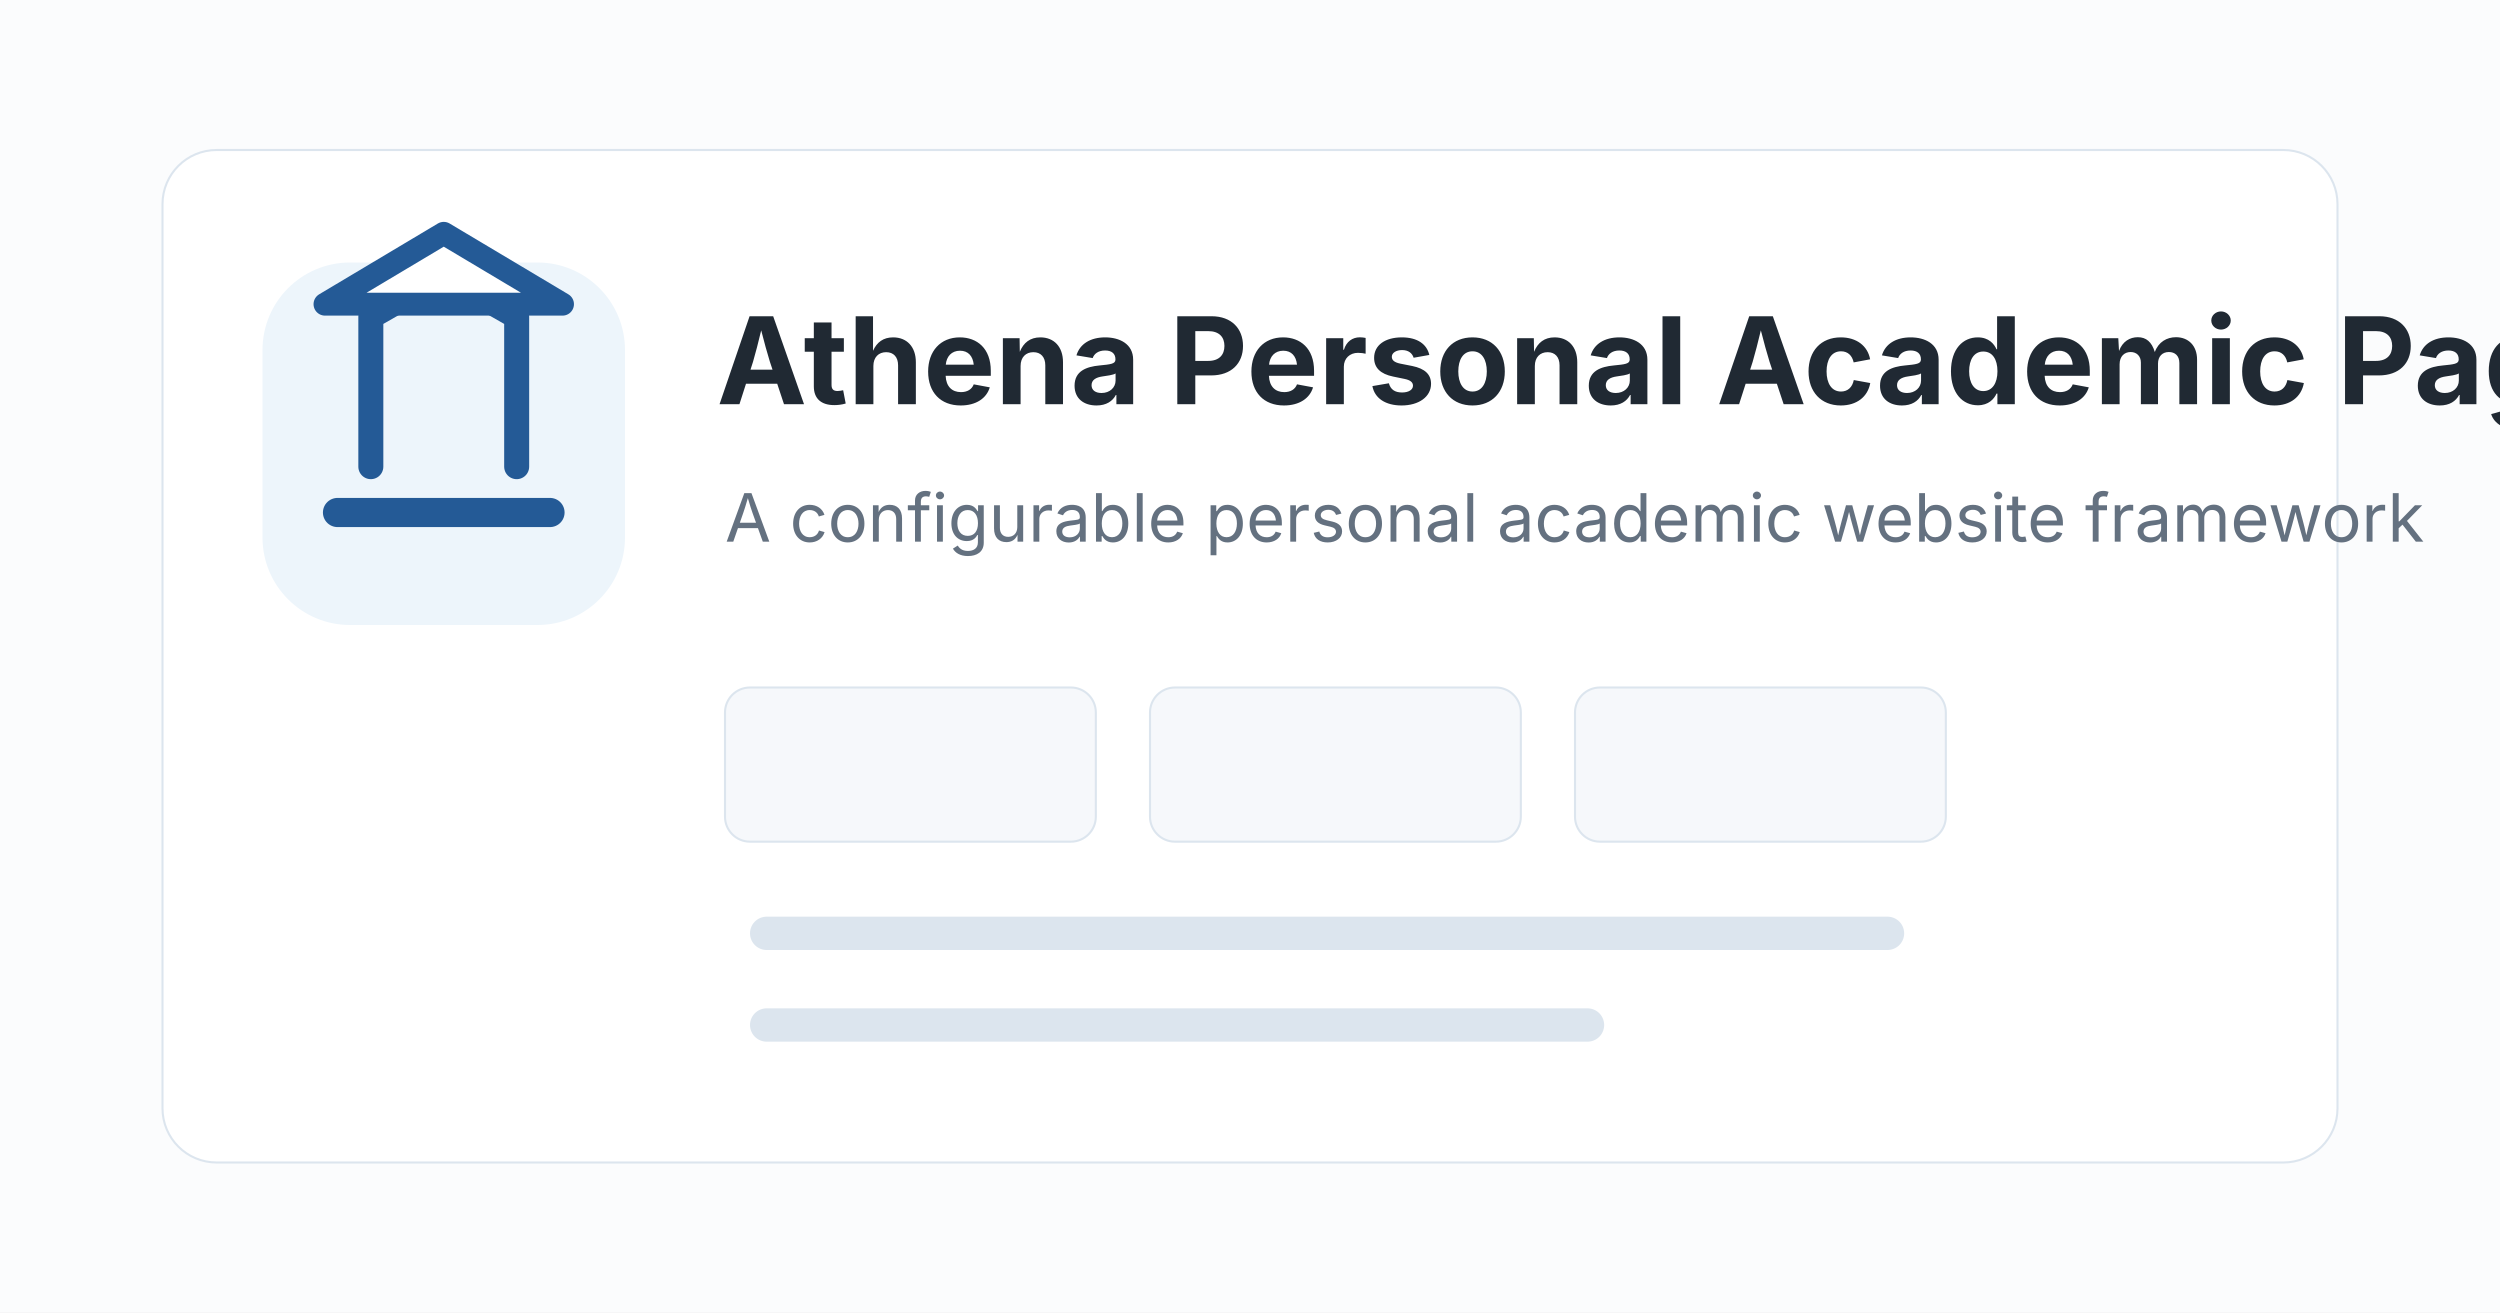
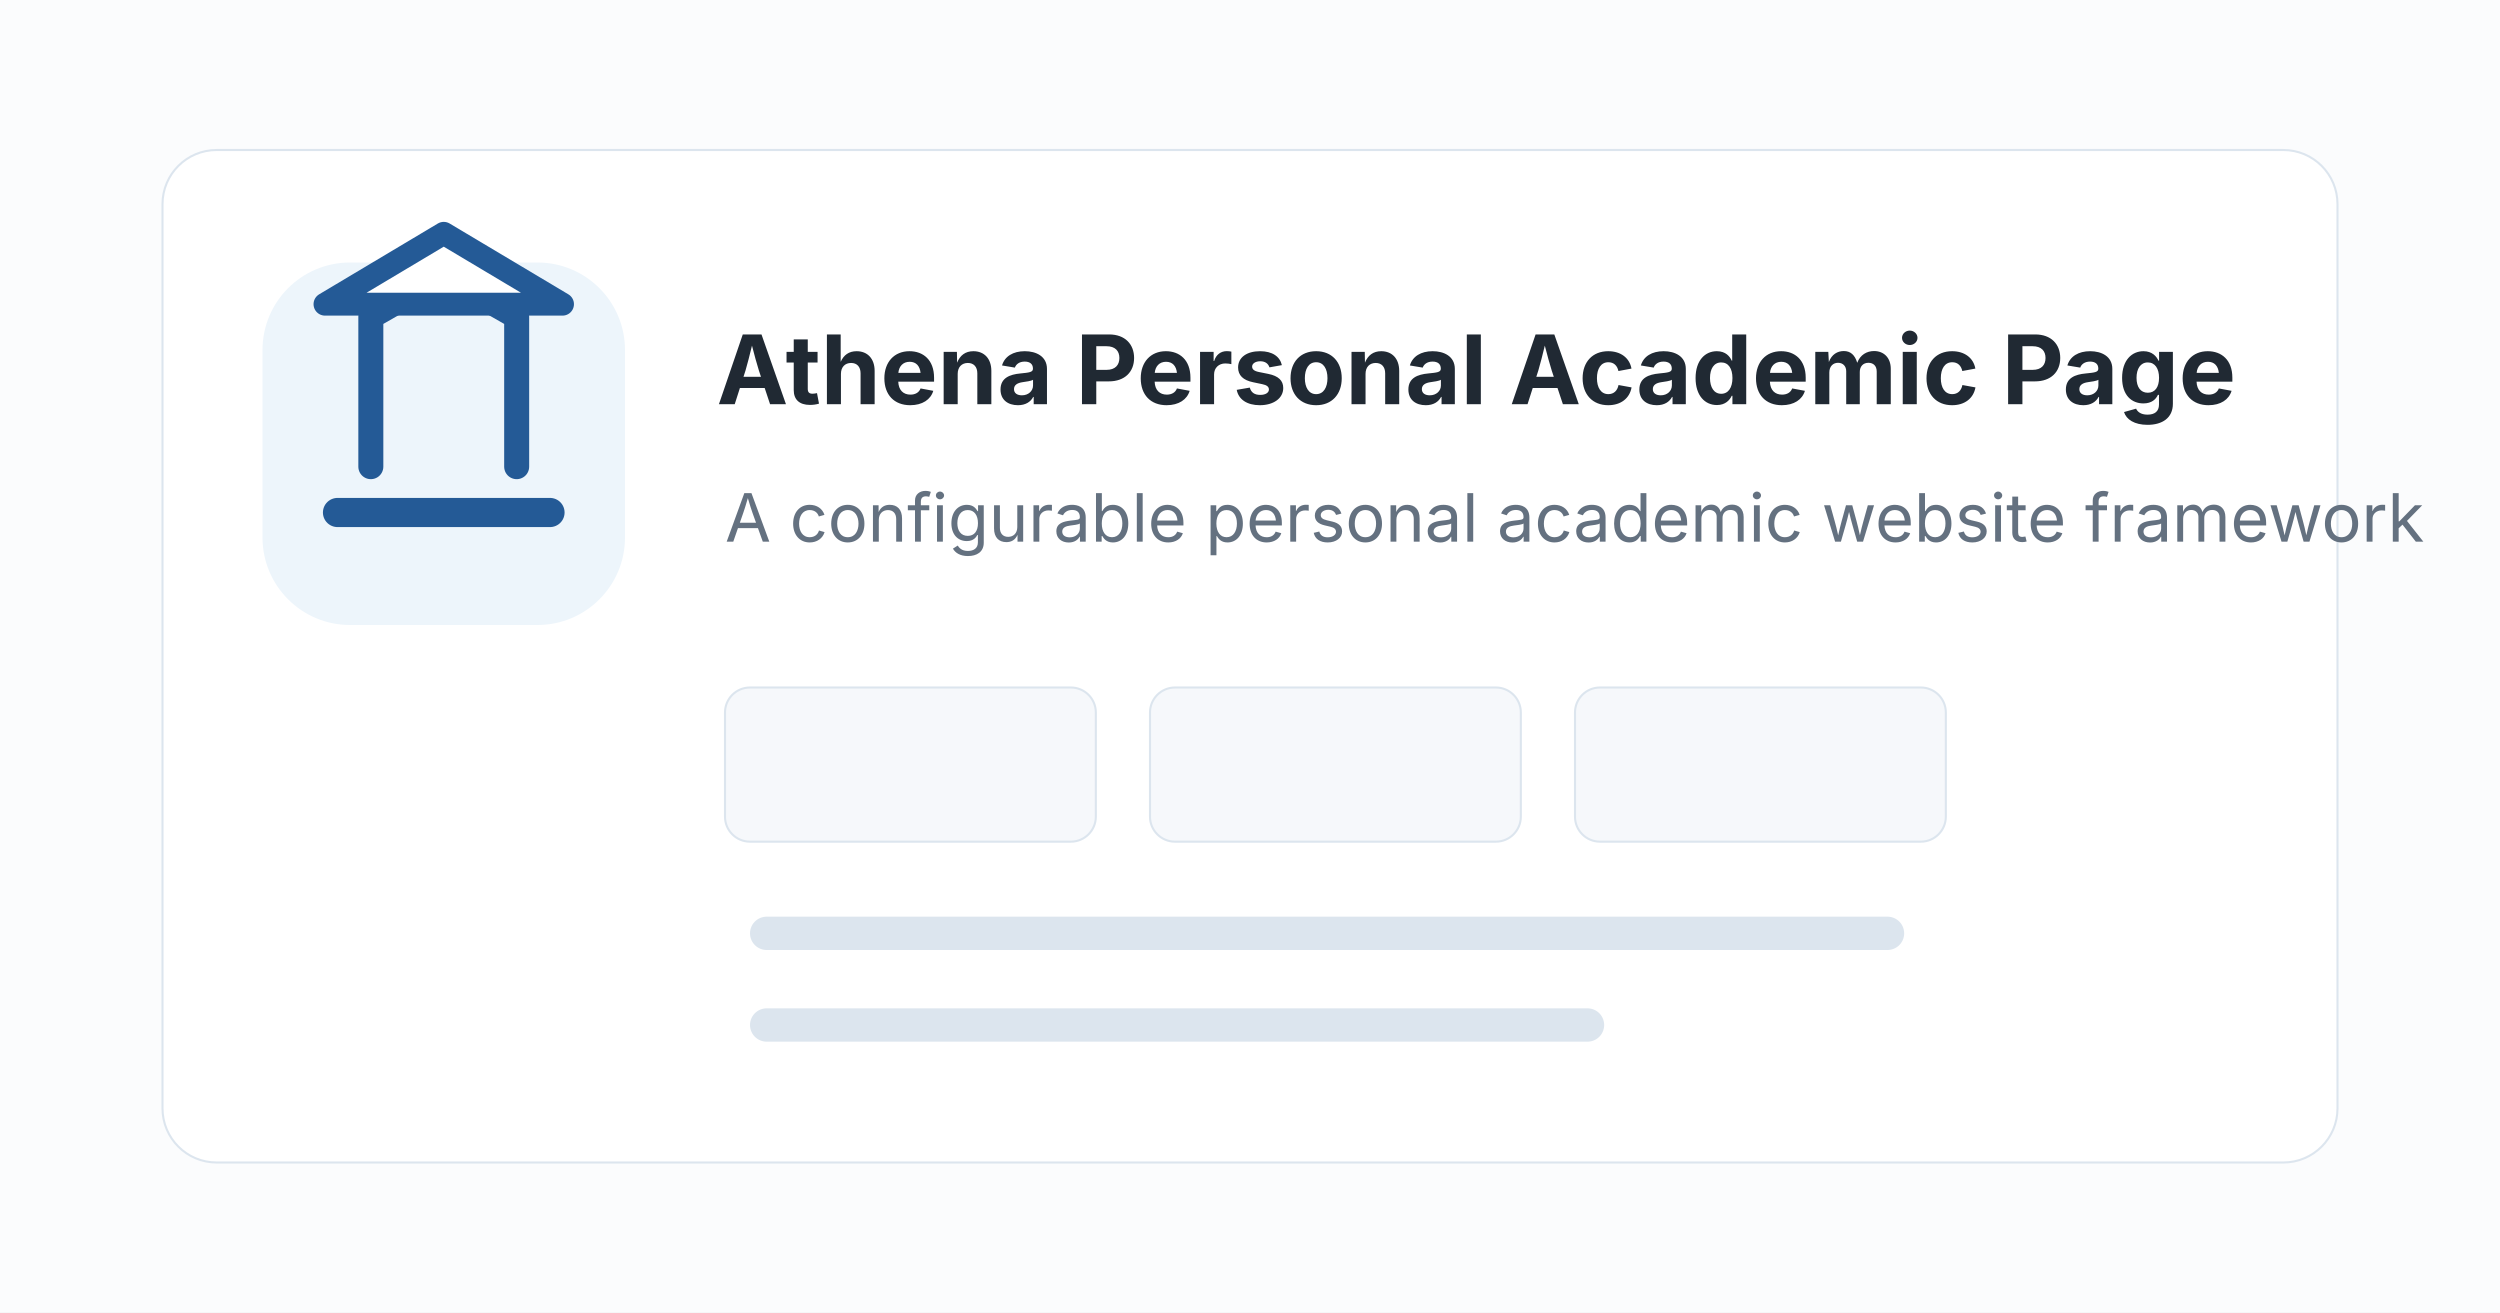
<svg xmlns="http://www.w3.org/2000/svg" viewBox="0 0 1200 630" role="img" aria-labelledby="title desc">
  <rect width="1200" height="630" fill="#fbfcfd" />
  <rect x="78" y="72" width="1044" height="486" rx="26" fill="#ffffff" stroke="#dce5ee" />
  <rect x="126" y="126" width="174" height="174" rx="42" fill="#edf5fb" />
  <path d="M162 246h102" fill="none" stroke="#245a96" stroke-width="14" stroke-linecap="round" />
  <path d="M178 224v-72l35-20 35 20v72" fill="none" stroke="#245a96" stroke-width="12" stroke-linecap="round" stroke-linejoin="round" />
  <path d="M156 146h114l-57-34-57 34Z" fill="#ffffff" stroke="#245a96" stroke-width="11" stroke-linejoin="round" />
-   <text x="344" y="194" fill="#202933" font-family="Inter, Arial, sans-serif" font-size="58" font-weight="700">Athena Personal Academic Page</text>
+   <text x="344" y="194" fill="#202933" font-family="Inter, Arial, sans-serif" font-size="46" font-weight="700">Athena Personal Academic Page</text>
  <text x="348" y="260" fill="#647180" font-family="Inter, Arial, sans-serif" font-size="32">A configurable personal academic website framework</text>
  <rect x="348" y="330" width="178" height="74" rx="12" fill="#f6f8fb" stroke="#dce5ee" />
  <rect x="552" y="330" width="178" height="74" rx="12" fill="#f6f8fb" stroke="#dce5ee" />
  <rect x="756" y="330" width="178" height="74" rx="12" fill="#f6f8fb" stroke="#dce5ee" />
  <path d="M368 448h538" stroke="#dce5ee" stroke-width="16" stroke-linecap="round" />
  <path d="M368 492h394" stroke="#dce5ee" stroke-width="16" stroke-linecap="round" />
</svg>
